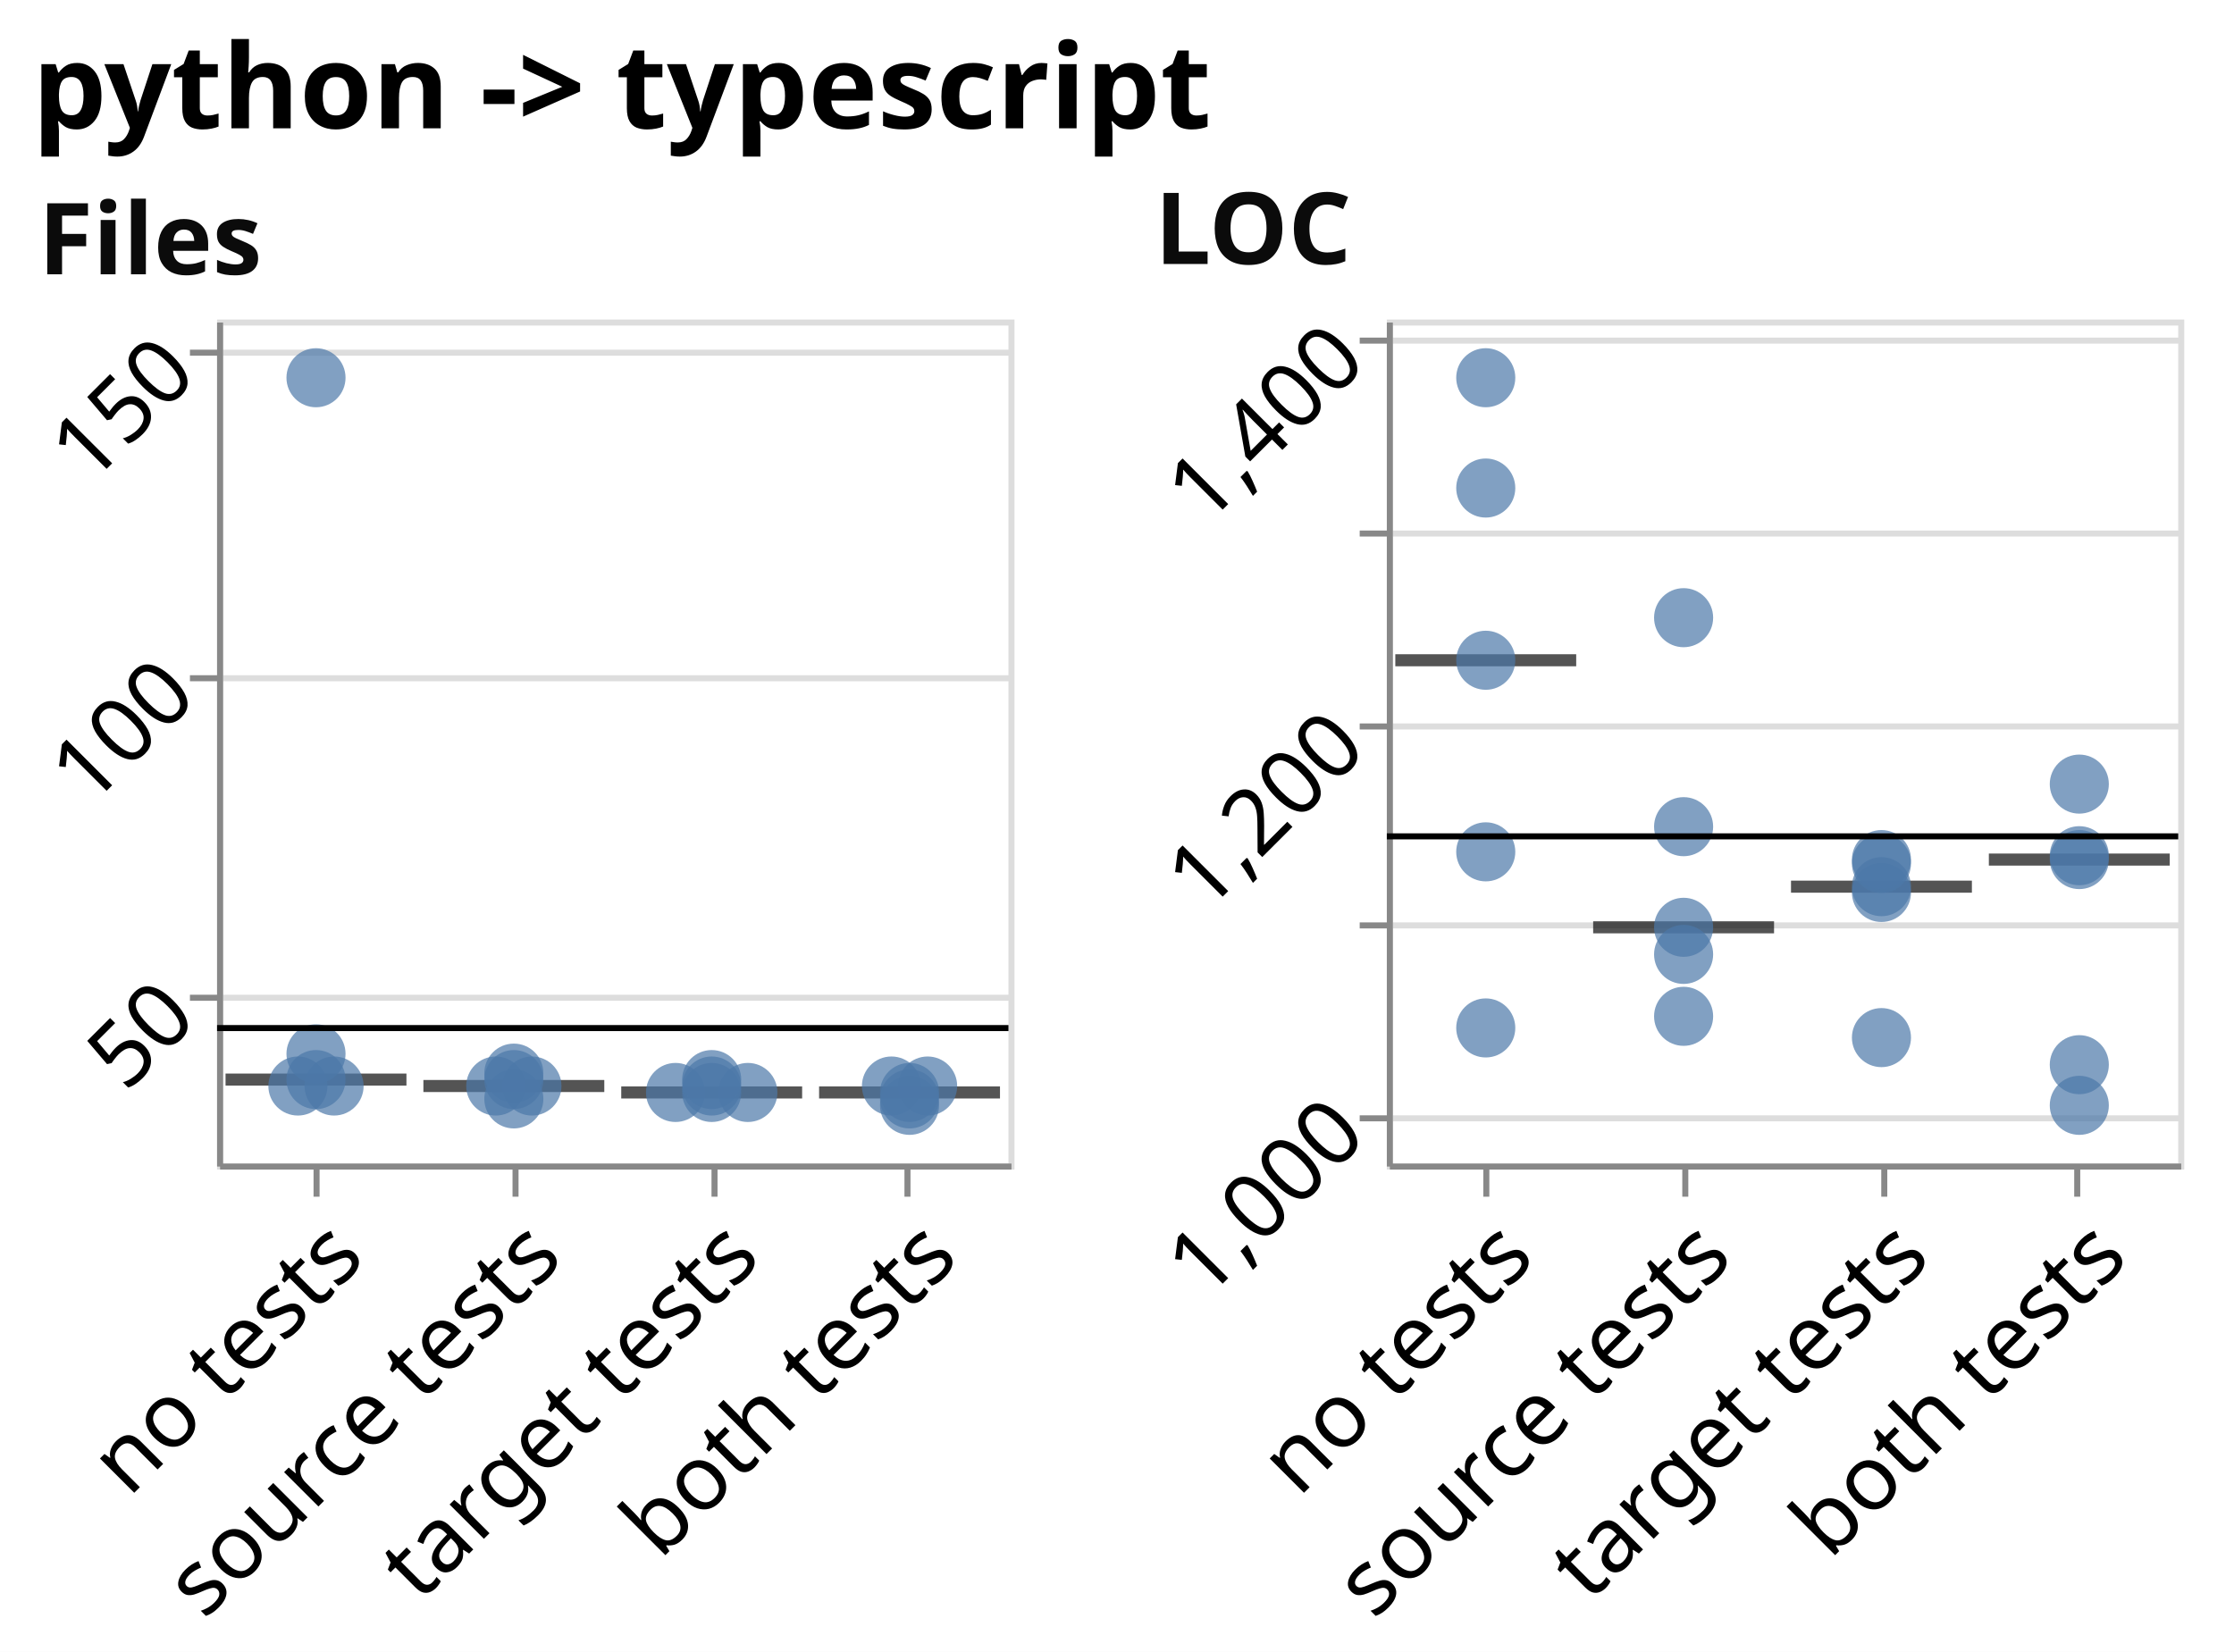
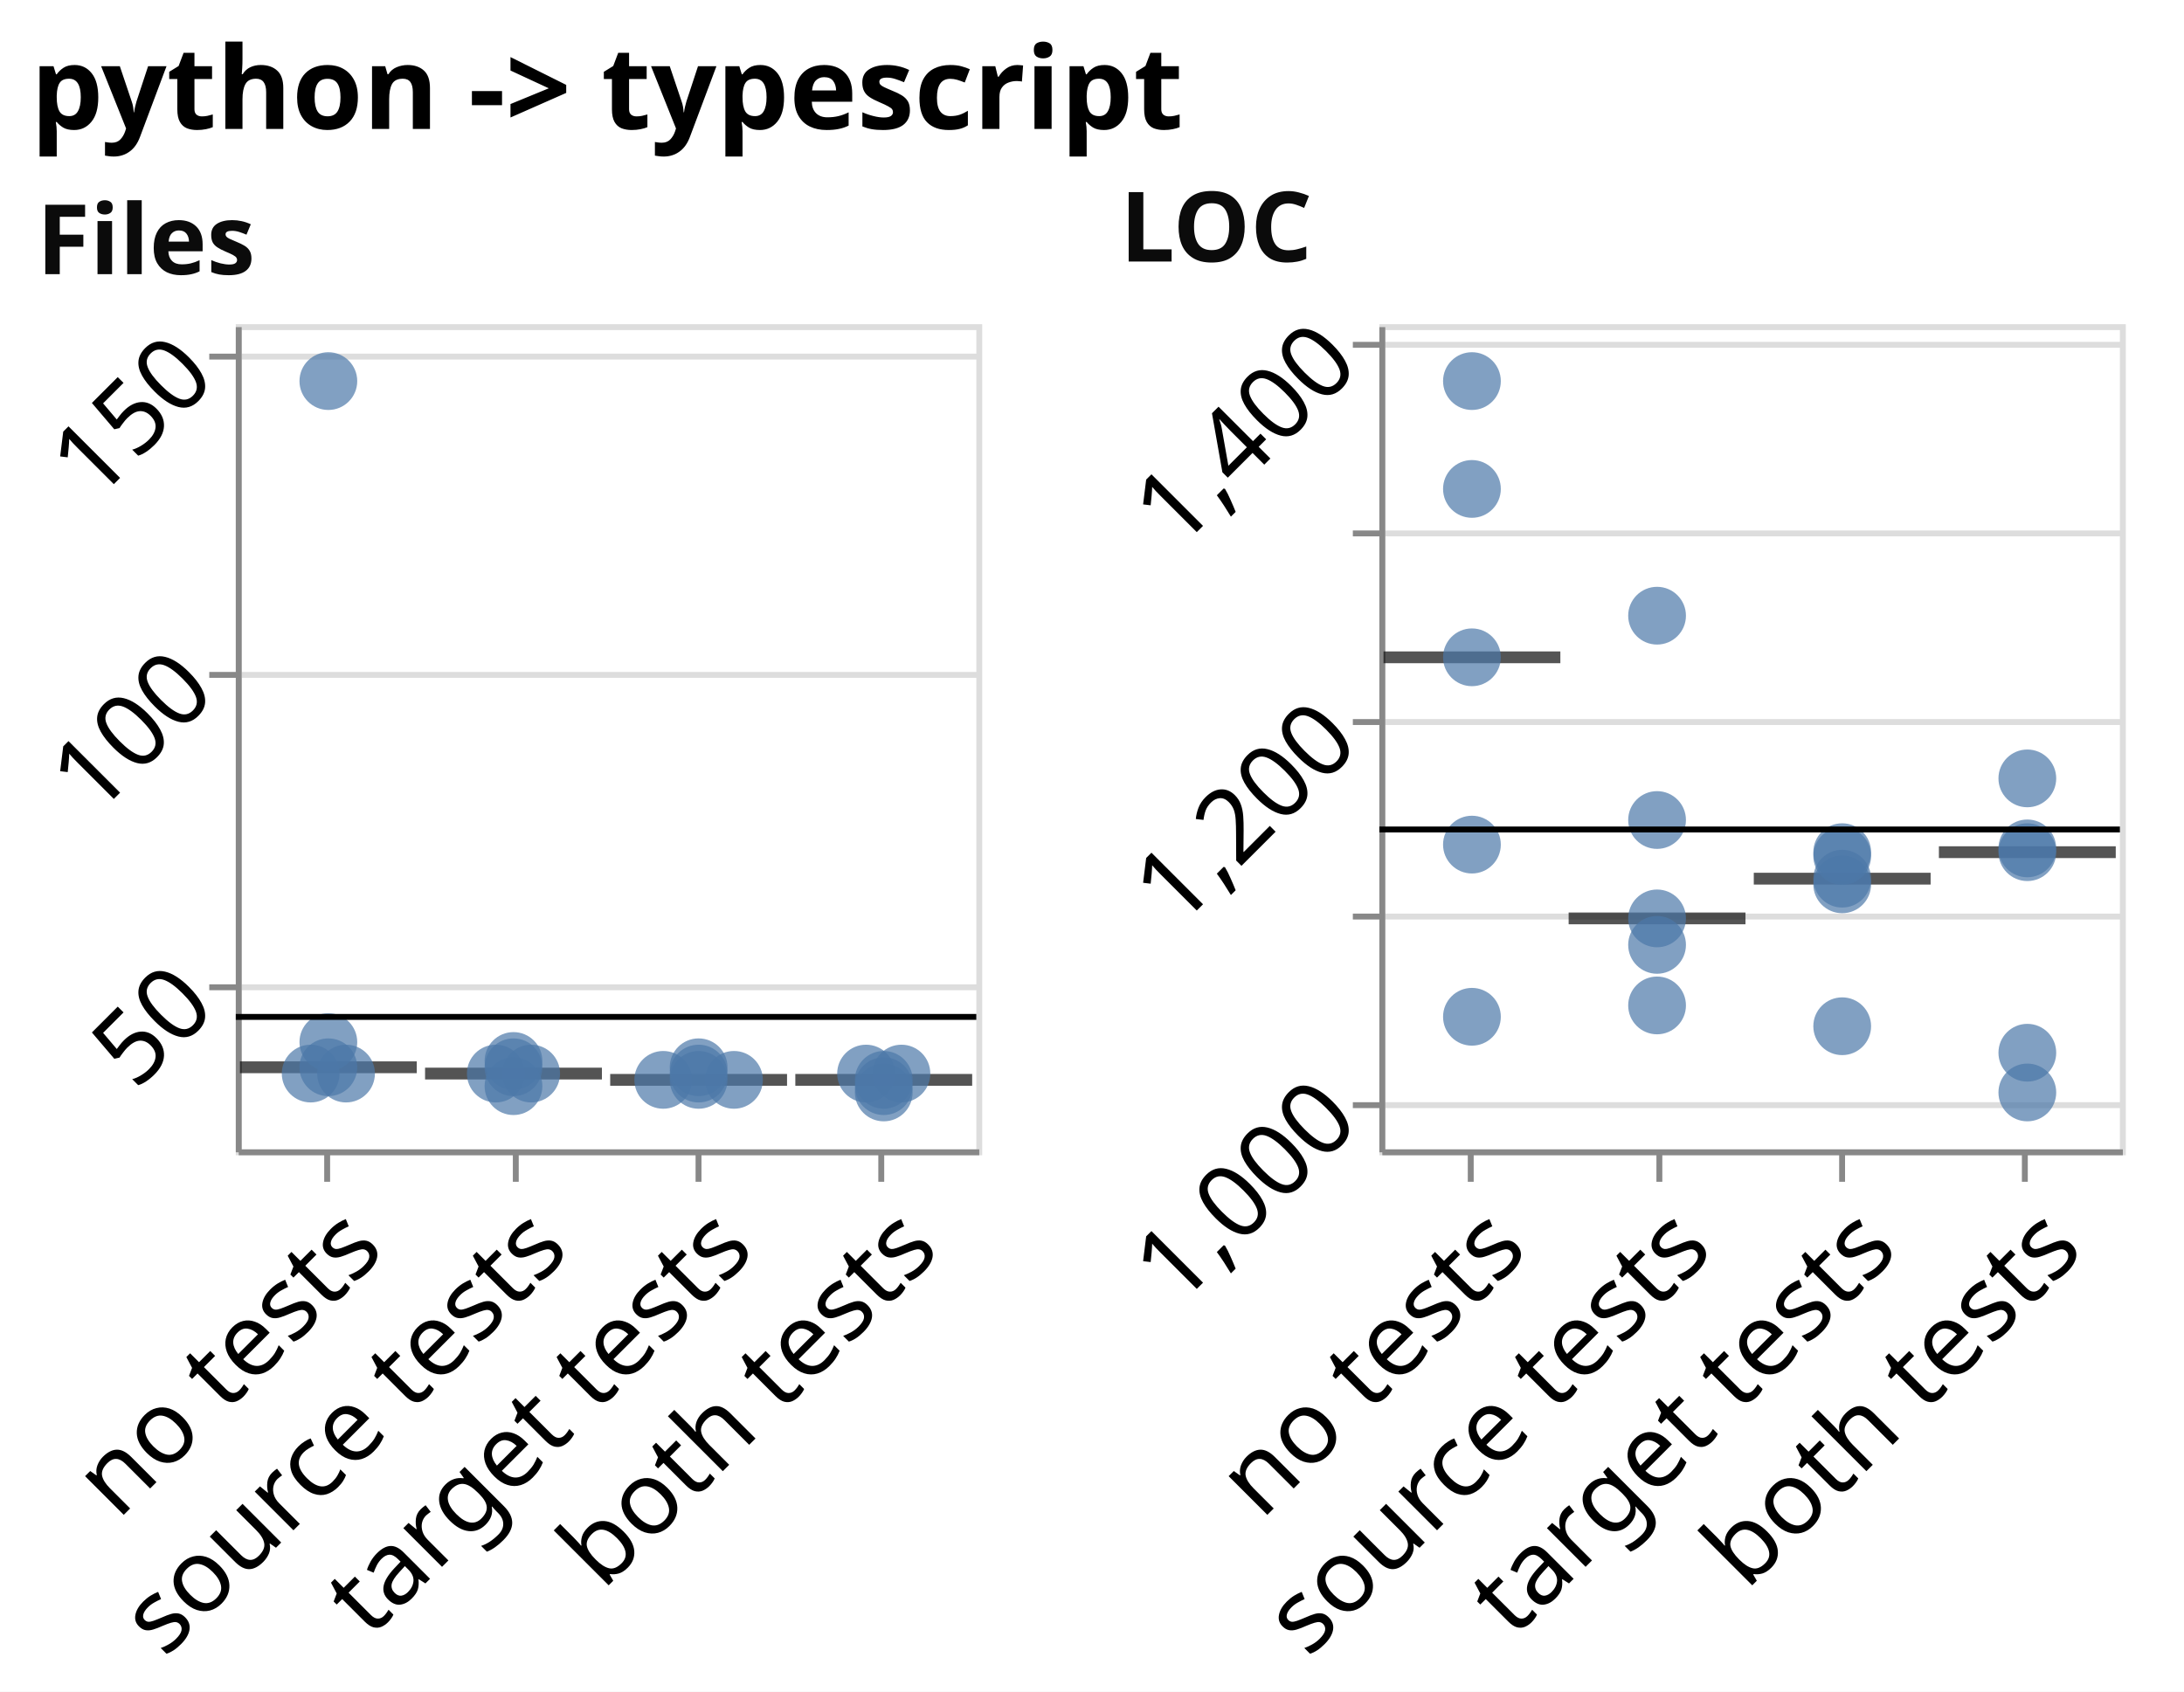
- <svg xmlns="http://www.w3.org/2000/svg" version="1.1" class="marks" width="370.5" height="274" viewBox="0 0 370.5 274">
-   <rect width="370.5" height="274" fill="white" />
-   <g fill="none" stroke-miterlimit="10" transform="translate(36,53)">
+ <svg xmlns="http://www.w3.org/2000/svg" version="1.1" class="marks" width="370.5" height="287" viewBox="0 0 370.5 287">
+   <rect width="370.5" height="287" fill="white" />
+   <g fill="none" stroke-miterlimit="10" transform="translate(40,55)">
    <g class="mark-group role-frame root" role="graphics-object" aria-roledescription="group mark container">
      <g transform="translate(0,0)">
        <path class="background" aria-hidden="true" d="M0,0h0v0h0Z" />
        <g>
          <g class="mark-group role-scope concat_0_group" role="graphics-object" aria-roledescription="group mark container">
            <g transform="translate(0,0)">
-               <path class="background" aria-hidden="true" d="M0.5,0.5h131.25v140h-131.25Z" stroke="#ddd" />
+               <path class="background" aria-hidden="true" d="M0.5,0.5h125.625v140h-125.625Z" stroke="#ddd" />
              <g>
                <g class="mark-group role-axis" aria-hidden="true">
                  <g transform="translate(0.5,0.5)">
                    <path class="background" aria-hidden="true" d="M0,0h0v0h0Z" pointer-events="none" />
                    <g>
                      <g class="mark-rule role-axis-grid" pointer-events="none">
-                         <line transform="translate(0,112)" x2="131.25" y2="0" stroke="#ddd" stroke-width="1" opacity="1" />
-                         <line transform="translate(0,59)" x2="131.25" y2="0" stroke="#ddd" stroke-width="1" opacity="1" />
-                         <line transform="translate(0,5)" x2="131.25" y2="0" stroke="#ddd" stroke-width="1" opacity="1" />
+                         <line transform="translate(0,112)" x2="125.625" y2="0" stroke="#ddd" stroke-width="1" opacity="1" />
+                         <line transform="translate(0,59)" x2="125.625" y2="0" stroke="#ddd" stroke-width="1" opacity="1" />
+                         <line transform="translate(0,5)" x2="125.625" y2="0" stroke="#ddd" stroke-width="1" opacity="1" />
                      </g>
                    </g>
                    <path class="foreground" aria-hidden="true" d="" pointer-events="none" display="none" />
                  </g>
                </g>
                <g class="mark-group role-axis" role="graphics-symbol" aria-roledescription="axis" aria-label="X-axis for a discrete scale with 4 values: no tests, source tests, target tests, both tests">
                  <g transform="translate(0.5,140.5)">
                    <path class="background" aria-hidden="true" d="M0,0h0v0h0Z" pointer-events="none" />
                    <g>
                      <g class="mark-rule role-axis-tick" pointer-events="none">
-                         <line transform="translate(16,0)" x2="0" y2="5" stroke="#888" stroke-width="1" opacity="1" />
-                         <line transform="translate(49,0)" x2="0" y2="5" stroke="#888" stroke-width="1" opacity="1" />
-                         <line transform="translate(82,0)" x2="0" y2="5" stroke="#888" stroke-width="1" opacity="1" />
-                         <line transform="translate(114,0)" x2="0" y2="5" stroke="#888" stroke-width="1" opacity="1" />
-                       </g>
-                       <g class="mark-text role-axis-label" pointer-events="none">
-                         <text text-anchor="end" transform="translate(15.90625,7) rotate(-45) translate(0,12)" font-family="sans-serif" font-size="15px" fill="#000" opacity="1">no tests</text>
-                         <text text-anchor="end" transform="translate(48.71875,7) rotate(-45) translate(0,12)" font-family="sans-serif" font-size="15px" fill="#000" opacity="1">source tests</text>
-                         <text text-anchor="end" transform="translate(81.53125,7) rotate(-45) translate(0,12)" font-family="sans-serif" font-size="15px" fill="#000" opacity="1">target tests</text>
-                         <text text-anchor="end" transform="translate(114.3438,7) rotate(-45) translate(0,12)" font-family="sans-serif" font-size="15px" fill="#000" opacity="1">both tests</text>
-                       </g>
-                       <g class="mark-rule role-axis-domain" pointer-events="none">
-                         <line transform="translate(0,0)" x2="131.25" y2="0" stroke="#888" stroke-width="1" opacity="1" />
+                         <line transform="translate(15,0)" x2="0" y2="5" stroke="#888" stroke-width="1" opacity="1" />
+                         <line transform="translate(47,0)" x2="0" y2="5" stroke="#888" stroke-width="1" opacity="1" />
+                         <line transform="translate(78,0)" x2="0" y2="5" stroke="#888" stroke-width="1" opacity="1" />
+                         <line transform="translate(109,0)" x2="0" y2="5" stroke="#888" stroke-width="1" opacity="1" />
+                       </g>
+                       <g class="mark-text role-axis-label" pointer-events="none">
+                         <text text-anchor="end" transform="translate(15.20312,7) rotate(-45) translate(0,14)" font-family="sans-serif" font-size="17.32px" fill="#000" opacity="1">no tests</text>
+                         <text text-anchor="end" transform="translate(46.60938,7) rotate(-45) translate(0,14)" font-family="sans-serif" font-size="17.32px" fill="#000" opacity="1">source tests</text>
+                         <text text-anchor="end" transform="translate(78.01562,7) rotate(-45) translate(0,14)" font-family="sans-serif" font-size="17.32px" fill="#000" opacity="1">target tests</text>
+                         <text text-anchor="end" transform="translate(109.4219,7) rotate(-45) translate(0,14)" font-family="sans-serif" font-size="17.32px" fill="#000" opacity="1">both tests</text>
+                       </g>
+                       <g class="mark-rule role-axis-domain" pointer-events="none">
+                         <line transform="translate(0,0)" x2="125.625" y2="0" stroke="#888" stroke-width="1" opacity="1" />
                      </g>
                    </g>
                    <path class="foreground" aria-hidden="true" d="" pointer-events="none" display="none" />
                  </g>
                </g>
                <g class="mark-group role-axis" role="graphics-symbol" aria-roledescription="axis" aria-label="Y-axis for a linear scale with values from 24 to 155">
                  <g transform="translate(0.5,0.5)">
                    <path class="background" aria-hidden="true" d="M0,0h0v0h0Z" pointer-events="none" />
                    <g>
                      <g class="mark-rule role-axis-tick" pointer-events="none">
                        <line transform="translate(0,112)" x2="-5" y2="0" stroke="#888" stroke-width="1" opacity="1" />
                        <line transform="translate(0,59)" x2="-5" y2="0" stroke="#888" stroke-width="1" opacity="1" />
                        <line transform="translate(0,5)" x2="-5" y2="0" stroke="#888" stroke-width="1" opacity="1" />
                      </g>
                      <g class="mark-text role-axis-label" pointer-events="none">
-                         <text text-anchor="end" transform="translate(-7,112.188) rotate(-45) translate(0,5)" font-family="sans-serif" font-size="15px" fill="#000" opacity="1">50</text>
-                         <text text-anchor="end" transform="translate(-7,58.78547) rotate(-45) translate(0,5)" font-family="sans-serif" font-size="15px" fill="#000" opacity="1">100</text>
-                         <text text-anchor="end" transform="translate(-7,5.382972) rotate(-45) translate(0,5)" font-family="sans-serif" font-size="15px" fill="#000" opacity="1">150</text>
+                         <text text-anchor="end" transform="translate(-7,112.188) rotate(-45) translate(0,5)" font-family="sans-serif" font-size="17.32px" fill="#000" opacity="1">50</text>
+                         <text text-anchor="end" transform="translate(-7,58.78547) rotate(-45) translate(0,5)" font-family="sans-serif" font-size="17.32px" fill="#000" opacity="1">100</text>
+                         <text text-anchor="end" transform="translate(-7,5.382972) rotate(-45) translate(0,5)" font-family="sans-serif" font-size="17.32px" fill="#000" opacity="1">150</text>
                      </g>
                      <g class="mark-rule role-axis-domain" pointer-events="none">
                        <line transform="translate(0,140)" x2="0" y2="-140" stroke="#888" stroke-width="1" opacity="1" />
                      </g>
                    </g>
                    <path class="foreground" aria-hidden="true" d="" pointer-events="none" display="none" />
                  </g>
                </g>
                <g class="mark-rect role-mark concat_0_layer_0_marks" role="graphics-object" aria-roledescription="rect mark container">
-                   <path aria-label="condition: no tests; Median of value: 37" role="graphics-symbol" aria-roledescription="tick" d="M1.406,125.073h30v2h-30Z" fill="#0b0b0b" opacity="0.7" />
-                   <path aria-label="condition: source tests; Median of value: 36" role="graphics-symbol" aria-roledescription="tick" d="M34.219,126.141h30v2h-30Z" fill="#0b0b0b" opacity="0.7" />
-                   <path aria-label="condition: target tests; Median of value: 35" role="graphics-symbol" aria-roledescription="tick" d="M67.031,127.209h30v2h-30Z" fill="#0b0b0b" opacity="0.7" />
-                   <path aria-label="condition: both tests; Median of value: 35" role="graphics-symbol" aria-roledescription="tick" d="M99.844,127.209h30v2h-30Z" fill="#0b0b0b" opacity="0.7" />
+                   <path aria-label="condition: no tests; Median of value: 37" role="graphics-symbol" aria-roledescription="tick" d="M0.703,125.073h30v2h-30Z" fill="#0b0b0b" opacity="0.7" />
+                   <path aria-label="condition: source tests; Median of value: 36" role="graphics-symbol" aria-roledescription="tick" d="M32.109,126.141h30v2h-30Z" fill="#0b0b0b" opacity="0.7" />
+                   <path aria-label="condition: target tests; Median of value: 35" role="graphics-symbol" aria-roledescription="tick" d="M63.516,127.209h30v2h-30Z" fill="#0b0b0b" opacity="0.7" />
+                   <path aria-label="condition: both tests; Median of value: 35" role="graphics-symbol" aria-roledescription="tick" d="M94.922,127.209h30v2h-30Z" fill="#0b0b0b" opacity="0.7" />
                </g>
                <g class="mark-symbol role-mark concat_0_layer_1_marks" role="graphics-object" aria-roledescription="symbol mark container">
-                   <path aria-label="condition: no tests; value: 36; nudge: −0.5" role="graphics-symbol" aria-roledescription="point" transform="translate(13.40625,127.1407)" d="M4.899,0A4.899,4.899,0,1,1,-4.899,0A4.899,4.899,0,1,1,4.899,0" fill="#4c78a8" stroke-width="2" opacity="0.7" />
-                   <path aria-label="condition: no tests; value: 36; nudge: 0.5" role="graphics-symbol" aria-roledescription="point" transform="translate(19.40625,127.1407)" d="M4.899,0A4.899,4.899,0,1,1,-4.899,0A4.899,4.899,0,1,1,4.899,0" fill="#4c78a8" stroke-width="2" opacity="0.7" />
-                   <path aria-label="condition: no tests; value: 146; nudge: 0" role="graphics-symbol" aria-roledescription="point" transform="translate(16.40625,9.655172)" d="M4.899,0A4.899,4.899,0,1,1,-4.899,0A4.899,4.899,0,1,1,4.899,0" fill="#4c78a8" stroke-width="2" opacity="0.7" />
-                   <path aria-label="condition: no tests; value: 41; nudge: 0" role="graphics-symbol" aria-roledescription="point" transform="translate(16.40625,121.8004)" d="M4.899,0A4.899,4.899,0,1,1,-4.899,0A4.899,4.899,0,1,1,4.899,0" fill="#4c78a8" stroke-width="2" opacity="0.7" />
-                   <path aria-label="condition: no tests; value: 37; nudge: 0" role="graphics-symbol" aria-roledescription="point" transform="translate(16.40625,126.0726)" d="M4.899,0A4.899,4.899,0,1,1,-4.899,0A4.899,4.899,0,1,1,4.899,0" fill="#4c78a8" stroke-width="2" opacity="0.7" />
-                   <path aria-label="condition: source tests; value: 36; nudge: −0.5" role="graphics-symbol" aria-roledescription="point" transform="translate(46.21875,127.1407)" d="M4.899,0A4.899,4.899,0,1,1,-4.899,0A4.899,4.899,0,1,1,4.899,0" fill="#4c78a8" stroke-width="2" opacity="0.7" />
-                   <path aria-label="condition: source tests; value: 36; nudge: 0.5" role="graphics-symbol" aria-roledescription="point" transform="translate(52.21875,127.1407)" d="M4.899,0A4.899,4.899,0,1,1,-4.899,0A4.899,4.899,0,1,1,4.899,0" fill="#4c78a8" stroke-width="2" opacity="0.7" />
-                   <path aria-label="condition: source tests; value: 38; nudge: 0" role="graphics-symbol" aria-roledescription="point" transform="translate(49.21875,125.0046)" d="M4.899,0A4.899,4.899,0,1,1,-4.899,0A4.899,4.899,0,1,1,4.899,0" fill="#4c78a8" stroke-width="2" opacity="0.7" />
-                   <path aria-label="condition: source tests; value: 34; nudge: 0" role="graphics-symbol" aria-roledescription="point" transform="translate(49.21875,129.2768)" d="M4.899,0A4.899,4.899,0,1,1,-4.899,0A4.899,4.899,0,1,1,4.899,0" fill="#4c78a8" stroke-width="2" opacity="0.7" />
-                   <path aria-label="condition: source tests; value: 37; nudge: 0" role="graphics-symbol" aria-roledescription="point" transform="translate(49.21875,126.0726)" d="M4.899,0A4.899,4.899,0,1,1,-4.899,0A4.899,4.899,0,1,1,4.899,0" fill="#4c78a8" stroke-width="2" opacity="0.7" />
-                   <path aria-label="condition: target tests; value: 35; nudge: −1" role="graphics-symbol" aria-roledescription="point" transform="translate(76.03125,128.2087)" d="M4.899,0A4.899,4.899,0,1,1,-4.899,0A4.899,4.899,0,1,1,4.899,0" fill="#4c78a8" stroke-width="2" opacity="0.7" />
-                   <path aria-label="condition: target tests; value: 35; nudge: 0" role="graphics-symbol" aria-roledescription="point" transform="translate(82.03125,128.2087)" d="M4.899,0A4.899,4.899,0,1,1,-4.899,0A4.899,4.899,0,1,1,4.899,0" fill="#4c78a8" stroke-width="2" opacity="0.7" />
-                   <path aria-label="condition: target tests; value: 35; nudge: 1" role="graphics-symbol" aria-roledescription="point" transform="translate(88.03125,128.2087)" d="M4.899,0A4.899,4.899,0,1,1,-4.899,0A4.899,4.899,0,1,1,4.899,0" fill="#4c78a8" stroke-width="2" opacity="0.7" />
-                   <path aria-label="condition: target tests; value: 36; nudge: 0" role="graphics-symbol" aria-roledescription="point" transform="translate(82.03125,127.1407)" d="M4.899,0A4.899,4.899,0,1,1,-4.899,0A4.899,4.899,0,1,1,4.899,0" fill="#4c78a8" stroke-width="2" opacity="0.7" />
-                   <path aria-label="condition: target tests; value: 37; nudge: 0" role="graphics-symbol" aria-roledescription="point" transform="translate(82.03125,126.0726)" d="M4.899,0A4.899,4.899,0,1,1,-4.899,0A4.899,4.899,0,1,1,4.899,0" fill="#4c78a8" stroke-width="2" opacity="0.7" />
-                   <path aria-label="condition: both tests; value: 33; nudge: 0" role="graphics-symbol" aria-roledescription="point" transform="translate(114.8438,130.3448)" d="M4.899,0A4.899,4.899,0,1,1,-4.899,0A4.899,4.899,0,1,1,4.899,0" fill="#4c78a8" stroke-width="2" opacity="0.7" />
-                   <path aria-label="condition: both tests; value: 36; nudge: −0.5" role="graphics-symbol" aria-roledescription="point" transform="translate(111.8438,127.1407)" d="M4.899,0A4.899,4.899,0,1,1,-4.899,0A4.899,4.899,0,1,1,4.899,0" fill="#4c78a8" stroke-width="2" opacity="0.7" />
-                   <path aria-label="condition: both tests; value: 36; nudge: 0.5" role="graphics-symbol" aria-roledescription="point" transform="translate(117.8438,127.1407)" d="M4.899,0A4.899,4.899,0,1,1,-4.899,0A4.899,4.899,0,1,1,4.899,0" fill="#4c78a8" stroke-width="2" opacity="0.7" />
-                   <path aria-label="condition: both tests; value: 34; nudge: 0" role="graphics-symbol" aria-roledescription="point" transform="translate(114.8438,129.2768)" d="M4.899,0A4.899,4.899,0,1,1,-4.899,0A4.899,4.899,0,1,1,4.899,0" fill="#4c78a8" stroke-width="2" opacity="0.7" />
-                   <path aria-label="condition: both tests; value: 35; nudge: 0" role="graphics-symbol" aria-roledescription="point" transform="translate(114.8438,128.2087)" d="M4.899,0A4.899,4.899,0,1,1,-4.899,0A4.899,4.899,0,1,1,4.899,0" fill="#4c78a8" stroke-width="2" opacity="0.7" />
+                   <path aria-label="condition: no tests; value: 36; nudge: −0.5" role="graphics-symbol" aria-roledescription="point" transform="translate(12.70312,127.1407)" d="M4.899,0A4.899,4.899,0,1,1,-4.899,0A4.899,4.899,0,1,1,4.899,0" fill="#4c78a8" stroke-width="2" opacity="0.7" />
+                   <path aria-label="condition: no tests; value: 36; nudge: 0.5" role="graphics-symbol" aria-roledescription="point" transform="translate(18.70312,127.1407)" d="M4.899,0A4.899,4.899,0,1,1,-4.899,0A4.899,4.899,0,1,1,4.899,0" fill="#4c78a8" stroke-width="2" opacity="0.7" />
+                   <path aria-label="condition: no tests; value: 146; nudge: 0" role="graphics-symbol" aria-roledescription="point" transform="translate(15.70312,9.655172)" d="M4.899,0A4.899,4.899,0,1,1,-4.899,0A4.899,4.899,0,1,1,4.899,0" fill="#4c78a8" stroke-width="2" opacity="0.7" />
+                   <path aria-label="condition: no tests; value: 41; nudge: 0" role="graphics-symbol" aria-roledescription="point" transform="translate(15.70312,121.8004)" d="M4.899,0A4.899,4.899,0,1,1,-4.899,0A4.899,4.899,0,1,1,4.899,0" fill="#4c78a8" stroke-width="2" opacity="0.7" />
+                   <path aria-label="condition: no tests; value: 37; nudge: 0" role="graphics-symbol" aria-roledescription="point" transform="translate(15.70312,126.0726)" d="M4.899,0A4.899,4.899,0,1,1,-4.899,0A4.899,4.899,0,1,1,4.899,0" fill="#4c78a8" stroke-width="2" opacity="0.7" />
+                   <path aria-label="condition: source tests; value: 36; nudge: −0.5" role="graphics-symbol" aria-roledescription="point" transform="translate(44.10938,127.1407)" d="M4.899,0A4.899,4.899,0,1,1,-4.899,0A4.899,4.899,0,1,1,4.899,0" fill="#4c78a8" stroke-width="2" opacity="0.7" />
+                   <path aria-label="condition: source tests; value: 36; nudge: 0.5" role="graphics-symbol" aria-roledescription="point" transform="translate(50.10938,127.1407)" d="M4.899,0A4.899,4.899,0,1,1,-4.899,0A4.899,4.899,0,1,1,4.899,0" fill="#4c78a8" stroke-width="2" opacity="0.7" />
+                   <path aria-label="condition: source tests; value: 38; nudge: 0" role="graphics-symbol" aria-roledescription="point" transform="translate(47.10938,125.0046)" d="M4.899,0A4.899,4.899,0,1,1,-4.899,0A4.899,4.899,0,1,1,4.899,0" fill="#4c78a8" stroke-width="2" opacity="0.7" />
+                   <path aria-label="condition: source tests; value: 34; nudge: 0" role="graphics-symbol" aria-roledescription="point" transform="translate(47.10938,129.2768)" d="M4.899,0A4.899,4.899,0,1,1,-4.899,0A4.899,4.899,0,1,1,4.899,0" fill="#4c78a8" stroke-width="2" opacity="0.7" />
+                   <path aria-label="condition: source tests; value: 37; nudge: 0" role="graphics-symbol" aria-roledescription="point" transform="translate(47.10938,126.0726)" d="M4.899,0A4.899,4.899,0,1,1,-4.899,0A4.899,4.899,0,1,1,4.899,0" fill="#4c78a8" stroke-width="2" opacity="0.7" />
+                   <path aria-label="condition: target tests; value: 35; nudge: −1" role="graphics-symbol" aria-roledescription="point" transform="translate(72.51562,128.2087)" d="M4.899,0A4.899,4.899,0,1,1,-4.899,0A4.899,4.899,0,1,1,4.899,0" fill="#4c78a8" stroke-width="2" opacity="0.7" />
+                   <path aria-label="condition: target tests; value: 35; nudge: 0" role="graphics-symbol" aria-roledescription="point" transform="translate(78.51562,128.2087)" d="M4.899,0A4.899,4.899,0,1,1,-4.899,0A4.899,4.899,0,1,1,4.899,0" fill="#4c78a8" stroke-width="2" opacity="0.7" />
+                   <path aria-label="condition: target tests; value: 35; nudge: 1" role="graphics-symbol" aria-roledescription="point" transform="translate(84.51562,128.2087)" d="M4.899,0A4.899,4.899,0,1,1,-4.899,0A4.899,4.899,0,1,1,4.899,0" fill="#4c78a8" stroke-width="2" opacity="0.7" />
+                   <path aria-label="condition: target tests; value: 36; nudge: 0" role="graphics-symbol" aria-roledescription="point" transform="translate(78.51562,127.1407)" d="M4.899,0A4.899,4.899,0,1,1,-4.899,0A4.899,4.899,0,1,1,4.899,0" fill="#4c78a8" stroke-width="2" opacity="0.7" />
+                   <path aria-label="condition: target tests; value: 37; nudge: 0" role="graphics-symbol" aria-roledescription="point" transform="translate(78.51562,126.0726)" d="M4.899,0A4.899,4.899,0,1,1,-4.899,0A4.899,4.899,0,1,1,4.899,0" fill="#4c78a8" stroke-width="2" opacity="0.7" />
+                   <path aria-label="condition: both tests; value: 33; nudge: 0" role="graphics-symbol" aria-roledescription="point" transform="translate(109.9219,130.3448)" d="M4.899,0A4.899,4.899,0,1,1,-4.899,0A4.899,4.899,0,1,1,4.899,0" fill="#4c78a8" stroke-width="2" opacity="0.7" />
+                   <path aria-label="condition: both tests; value: 36; nudge: −0.5" role="graphics-symbol" aria-roledescription="point" transform="translate(106.9219,127.1407)" d="M4.899,0A4.899,4.899,0,1,1,-4.899,0A4.899,4.899,0,1,1,4.899,0" fill="#4c78a8" stroke-width="2" opacity="0.7" />
+                   <path aria-label="condition: both tests; value: 36; nudge: 0.5" role="graphics-symbol" aria-roledescription="point" transform="translate(112.9219,127.1407)" d="M4.899,0A4.899,4.899,0,1,1,-4.899,0A4.899,4.899,0,1,1,4.899,0" fill="#4c78a8" stroke-width="2" opacity="0.7" />
+                   <path aria-label="condition: both tests; value: 34; nudge: 0" role="graphics-symbol" aria-roledescription="point" transform="translate(109.9219,129.2768)" d="M4.899,0A4.899,4.899,0,1,1,-4.899,0A4.899,4.899,0,1,1,4.899,0" fill="#4c78a8" stroke-width="2" opacity="0.7" />
+                   <path aria-label="condition: both tests; value: 35; nudge: 0" role="graphics-symbol" aria-roledescription="point" transform="translate(109.9219,128.2087)" d="M4.899,0A4.899,4.899,0,1,1,-4.899,0A4.899,4.899,0,1,1,4.899,0" fill="#4c78a8" stroke-width="2" opacity="0.7" />
                </g>
                <g class="mark-rule role-mark concat_0_layer_2_marks" role="graphics-object" aria-roledescription="rule mark container">
-                   <line aria-label="Median of reference: 45" role="graphics-symbol" aria-roledescription="rule mark" transform="translate(131.25,117.5282)" x2="-131.25" y2="0" stroke="black" />
+                   <line aria-label="Median of reference: 45" role="graphics-symbol" aria-roledescription="rule mark" transform="translate(125.625,117.5282)" x2="-125.625" y2="0" stroke="black" />
                </g>
                <g class="mark-group role-title">
-                   <g transform="translate(-29.64641,-20.5)">
+                   <g transform="translate(-33.7977,-21.48099)">
                    <path class="background" aria-hidden="true" d="M0,0h0v0h0Z" pointer-events="none" />
                    <g>
                      <g class="mark-text role-title-text" role="graphics-symbol" aria-roledescription="title" aria-label="Title text 'Files'" pointer-events="none">
                        <text text-anchor="start" transform="translate(0,13)" font-family="sans-serif" font-size="16.5px" font-weight="bold" fill="#0b0b0b" opacity="1">Files</text>
                      </g>
                    </g>
                    <path class="foreground" aria-hidden="true" d="" pointer-events="none" display="none" />
                  </g>
                </g>
              </g>
              <path class="foreground" aria-hidden="true" d="" display="none" />
            </g>
          </g>
          <g class="mark-group role-scope concat_1_group" role="graphics-object" aria-roledescription="group mark container">
            <g transform="translate(194,0)">
-               <path class="background" aria-hidden="true" d="M0.5,0.5h131.25v140h-131.25Z" stroke="#ddd" />
+               <path class="background" aria-hidden="true" d="M0.5,0.5h125.625v140h-125.625Z" stroke="#ddd" />
              <g>
                <g class="mark-group role-axis" aria-hidden="true">
                  <g transform="translate(0.5,0.5)">
                    <path class="background" aria-hidden="true" d="M0,0h0v0h0Z" pointer-events="none" />
                    <g>
                      <g class="mark-rule role-axis-grid" pointer-events="none">
-                         <line transform="translate(0,132)" x2="131.25" y2="0" stroke="#ddd" stroke-width="1" opacity="1" />
-                         <line transform="translate(0,100)" x2="131.25" y2="0" stroke="#ddd" stroke-width="1" opacity="1" />
-                         <line transform="translate(0,67)" x2="131.25" y2="0" stroke="#ddd" stroke-width="1" opacity="1" />
-                         <line transform="translate(0,35)" x2="131.25" y2="0" stroke="#ddd" stroke-width="1" opacity="1" />
-                         <line transform="translate(0,3)" x2="131.25" y2="0" stroke="#ddd" stroke-width="1" opacity="1" />
+                         <line transform="translate(0,132)" x2="125.625" y2="0" stroke="#ddd" stroke-width="1" opacity="1" />
+                         <line transform="translate(0,100)" x2="125.625" y2="0" stroke="#ddd" stroke-width="1" opacity="1" />
+                         <line transform="translate(0,67)" x2="125.625" y2="0" stroke="#ddd" stroke-width="1" opacity="1" />
+                         <line transform="translate(0,35)" x2="125.625" y2="0" stroke="#ddd" stroke-width="1" opacity="1" />
+                         <line transform="translate(0,3)" x2="125.625" y2="0" stroke="#ddd" stroke-width="1" opacity="1" />
                      </g>
                    </g>
                    <path class="foreground" aria-hidden="true" d="" pointer-events="none" display="none" />
                  </g>
                </g>
                <g class="mark-group role-axis" role="graphics-symbol" aria-roledescription="axis" aria-label="X-axis for a discrete scale with 4 values: no tests, source tests, target tests, both tests">
                  <g transform="translate(0.5,140.5)">
                    <path class="background" aria-hidden="true" d="M0,0h0v0h0Z" pointer-events="none" />
                    <g>
                      <g class="mark-rule role-axis-tick" pointer-events="none">
-                         <line transform="translate(16,0)" x2="0" y2="5" stroke="#888" stroke-width="1" opacity="1" />
-                         <line transform="translate(49,0)" x2="0" y2="5" stroke="#888" stroke-width="1" opacity="1" />
-                         <line transform="translate(82,0)" x2="0" y2="5" stroke="#888" stroke-width="1" opacity="1" />
-                         <line transform="translate(114,0)" x2="0" y2="5" stroke="#888" stroke-width="1" opacity="1" />
-                       </g>
-                       <g class="mark-text role-axis-label" pointer-events="none">
-                         <text text-anchor="end" transform="translate(15.90625,7) rotate(-45) translate(0,12)" font-family="sans-serif" font-size="15px" fill="#000" opacity="1">no tests</text>
-                         <text text-anchor="end" transform="translate(48.71875,7) rotate(-45) translate(0,12)" font-family="sans-serif" font-size="15px" fill="#000" opacity="1">source tests</text>
-                         <text text-anchor="end" transform="translate(81.53125,7) rotate(-45) translate(0,12)" font-family="sans-serif" font-size="15px" fill="#000" opacity="1">target tests</text>
-                         <text text-anchor="end" transform="translate(114.3438,7) rotate(-45) translate(0,12)" font-family="sans-serif" font-size="15px" fill="#000" opacity="1">both tests</text>
-                       </g>
-                       <g class="mark-rule role-axis-domain" pointer-events="none">
-                         <line transform="translate(0,0)" x2="131.25" y2="0" stroke="#888" stroke-width="1" opacity="1" />
+                         <line transform="translate(15,0)" x2="0" y2="5" stroke="#888" stroke-width="1" opacity="1" />
+                         <line transform="translate(47,0)" x2="0" y2="5" stroke="#888" stroke-width="1" opacity="1" />
+                         <line transform="translate(78,0)" x2="0" y2="5" stroke="#888" stroke-width="1" opacity="1" />
+                         <line transform="translate(109,0)" x2="0" y2="5" stroke="#888" stroke-width="1" opacity="1" />
+                       </g>
+                       <g class="mark-text role-axis-label" pointer-events="none">
+                         <text text-anchor="end" transform="translate(15.20312,7) rotate(-45) translate(0,14)" font-family="sans-serif" font-size="17.32px" fill="#000" opacity="1">no tests</text>
+                         <text text-anchor="end" transform="translate(46.60938,7) rotate(-45) translate(0,14)" font-family="sans-serif" font-size="17.32px" fill="#000" opacity="1">source tests</text>
+                         <text text-anchor="end" transform="translate(78.01562,7) rotate(-45) translate(0,14)" font-family="sans-serif" font-size="17.32px" fill="#000" opacity="1">target tests</text>
+                         <text text-anchor="end" transform="translate(109.4219,7) rotate(-45) translate(0,14)" font-family="sans-serif" font-size="17.32px" fill="#000" opacity="1">both tests</text>
+                       </g>
+                       <g class="mark-rule role-axis-domain" pointer-events="none">
+                         <line transform="translate(0,0)" x2="125.625" y2="0" stroke="#888" stroke-width="1" opacity="1" />
                      </g>
                    </g>
                    <path class="foreground" aria-hidden="true" d="" pointer-events="none" display="none" />
                  </g>
                </g>
                <g class="mark-group role-axis" role="graphics-symbol" aria-roledescription="axis" aria-label="Y-axis for a linear scale with values from 974 to 1,410">
                  <g transform="translate(0.5,0.5)">
                    <path class="background" aria-hidden="true" d="M0,0h0v0h0Z" pointer-events="none" />
                    <g>
                      <g class="mark-rule role-axis-tick" pointer-events="none">
                        <line transform="translate(0,132)" x2="-5" y2="0" stroke="#888" stroke-width="1" opacity="1" />
                        <line transform="translate(0,100)" x2="-5" y2="0" stroke="#888" stroke-width="1" opacity="1" />
                        <line transform="translate(0,67)" x2="-5" y2="0" stroke="#888" stroke-width="1" opacity="1" />
                        <line transform="translate(0,35)" x2="-5" y2="0" stroke="#888" stroke-width="1" opacity="1" />
                        <line transform="translate(0,3)" x2="-5" y2="0" stroke="#888" stroke-width="1" opacity="1" />
                      </g>
                      <g class="mark-text role-axis-label" pointer-events="none">
-                         <text text-anchor="end" transform="translate(-7,131.6288) rotate(-45) translate(0,5)" font-family="sans-serif" font-size="15px" fill="#000" opacity="1">1,000</text>
-                         <text text-anchor="end" transform="translate(-7,99.53045) rotate(-45) translate(0,5)" font-family="sans-serif" font-size="15px" fill="#000" opacity="0">1,100</text>
-                         <text text-anchor="end" transform="translate(-7,67.43213) rotate(-45) translate(0,5)" font-family="sans-serif" font-size="15px" fill="#000" opacity="1">1,200</text>
-                         <text text-anchor="end" transform="translate(-7,35.33382) rotate(-45) translate(0,5)" font-family="sans-serif" font-size="15px" fill="#000" opacity="0">1,300</text>
-                         <text text-anchor="end" transform="translate(-7,3.23551) rotate(-45) translate(0,5)" font-family="sans-serif" font-size="15px" fill="#000" opacity="1">1,400</text>
+                         <text text-anchor="end" transform="translate(-7,131.6288) rotate(-45) translate(0,5)" font-family="sans-serif" font-size="17.32px" fill="#000" opacity="1">1,000</text>
+                         <text text-anchor="end" transform="translate(-7,99.53045) rotate(-45) translate(0,5)" font-family="sans-serif" font-size="17.32px" fill="#000" opacity="0">1,100</text>
+                         <text text-anchor="end" transform="translate(-7,67.43213) rotate(-45) translate(0,5)" font-family="sans-serif" font-size="17.32px" fill="#000" opacity="1">1,200</text>
+                         <text text-anchor="end" transform="translate(-7,35.33382) rotate(-45) translate(0,5)" font-family="sans-serif" font-size="17.32px" fill="#000" opacity="0">1,300</text>
+                         <text text-anchor="end" transform="translate(-7,3.23551) rotate(-45) translate(0,5)" font-family="sans-serif" font-size="17.32px" fill="#000" opacity="1">1,400</text>
                      </g>
                      <g class="mark-rule role-axis-domain" pointer-events="none">
                        <line transform="translate(0,140)" x2="0" y2="-140" stroke="#888" stroke-width="1" opacity="1" />
                      </g>
                    </g>
                    <path class="foreground" aria-hidden="true" d="" pointer-events="none" display="none" />
                  </g>
                </g>
                <g class="mark-rect role-mark concat_1_layer_0_marks" role="graphics-object" aria-roledescription="rect mark container">
-                   <path aria-label="condition: no tests; Median of value: 1234" role="graphics-symbol" aria-roledescription="tick" d="M1.406,55.519h30v2h-30Z" fill="#0b0b0b" opacity="0.7" />
-                   <path aria-label="condition: source tests; Median of value: 1096" role="graphics-symbol" aria-roledescription="tick" d="M34.219,99.814h30v2h-30Z" fill="#0b0b0b" opacity="0.7" />
-                   <path aria-label="condition: target tests; Median of value: 1117" role="graphics-symbol" aria-roledescription="tick" d="M67.031,93.074h30v2h-30Z" fill="#0b0b0b" opacity="0.7" />
-                   <path aria-label="condition: both tests; Median of value: 1131" role="graphics-symbol" aria-roledescription="tick" d="M99.844,88.58h30v2h-30Z" fill="#0b0b0b" opacity="0.7" />
+                   <path aria-label="condition: no tests; Median of value: 1234" role="graphics-symbol" aria-roledescription="tick" d="M0.703,55.519h30v2h-30Z" fill="#0b0b0b" opacity="0.7" />
+                   <path aria-label="condition: source tests; Median of value: 1096" role="graphics-symbol" aria-roledescription="tick" d="M32.109,99.814h30v2h-30Z" fill="#0b0b0b" opacity="0.7" />
+                   <path aria-label="condition: target tests; Median of value: 1117" role="graphics-symbol" aria-roledescription="tick" d="M63.516,93.074h30v2h-30Z" fill="#0b0b0b" opacity="0.7" />
+                   <path aria-label="condition: both tests; Median of value: 1131" role="graphics-symbol" aria-roledescription="tick" d="M94.922,88.58h30v2h-30Z" fill="#0b0b0b" opacity="0.7" />
                </g>
                <g class="mark-symbol role-mark concat_1_layer_1_marks" role="graphics-object" aria-roledescription="symbol mark container">
-                   <path aria-label="condition: no tests; value: 1044; nudge: 0" role="graphics-symbol" aria-roledescription="point" transform="translate(16.40625,117.5055)" d="M4.899,0A4.899,4.899,0,1,1,-4.899,0A4.899,4.899,0,1,1,4.899,0" fill="#4c78a8" stroke-width="2" opacity="0.7" />
-                   <path aria-label="condition: no tests; value: 1380; nudge: 0" role="graphics-symbol" aria-roledescription="point" transform="translate(16.40625,9.655172)" d="M4.899,0A4.899,4.899,0,1,1,-4.899,0A4.899,4.899,0,1,1,4.899,0" fill="#4c78a8" stroke-width="2" opacity="0.7" />
-                   <path aria-label="condition: no tests; value: 1323; nudge: 0" role="graphics-symbol" aria-roledescription="point" transform="translate(16.40625,27.95121)" d="M4.899,0A4.899,4.899,0,1,1,-4.899,0A4.899,4.899,0,1,1,4.899,0" fill="#4c78a8" stroke-width="2" opacity="0.7" />
-                   <path aria-label="condition: no tests; value: 1135; nudge: 0" role="graphics-symbol" aria-roledescription="point" transform="translate(16.40625,88.29604)" d="M4.899,0A4.899,4.899,0,1,1,-4.899,0A4.899,4.899,0,1,1,4.899,0" fill="#4c78a8" stroke-width="2" opacity="0.7" />
-                   <path aria-label="condition: no tests; value: 1234; nudge: 0" role="graphics-symbol" aria-roledescription="point" transform="translate(16.40625,56.51871)" d="M4.899,0A4.899,4.899,0,1,1,-4.899,0A4.899,4.899,0,1,1,4.899,0" fill="#4c78a8" stroke-width="2" opacity="0.7" />
-                   <path aria-label="condition: source tests; value: 1096; nudge: 0" role="graphics-symbol" aria-roledescription="point" transform="translate(49.21875,100.8144)" d="M4.899,0A4.899,4.899,0,1,1,-4.899,0A4.899,4.899,0,1,1,4.899,0" fill="#4c78a8" stroke-width="2" opacity="0.7" />
-                   <path aria-label="condition: source tests; value: 1256; nudge: 0" role="graphics-symbol" aria-roledescription="point" transform="translate(49.21875,49.45708)" d="M4.899,0A4.899,4.899,0,1,1,-4.899,0A4.899,4.899,0,1,1,4.899,0" fill="#4c78a8" stroke-width="2" opacity="0.7" />
-                   <path aria-label="condition: source tests; value: 1050; nudge: 0" role="graphics-symbol" aria-roledescription="point" transform="translate(49.21875,115.5796)" d="M4.899,0A4.899,4.899,0,1,1,-4.899,0A4.899,4.899,0,1,1,4.899,0" fill="#4c78a8" stroke-width="2" opacity="0.7" />
-                   <path aria-label="condition: source tests; value: 1148; nudge: 0" role="graphics-symbol" aria-roledescription="point" transform="translate(49.21875,84.12326)" d="M4.899,0A4.899,4.899,0,1,1,-4.899,0A4.899,4.899,0,1,1,4.899,0" fill="#4c78a8" stroke-width="2" opacity="0.7" />
-                   <path aria-label="condition: source tests; value: 1082; nudge: 0" role="graphics-symbol" aria-roledescription="point" transform="translate(49.21875,105.3081)" d="M4.899,0A4.899,4.899,0,1,1,-4.899,0A4.899,4.899,0,1,1,4.899,0" fill="#4c78a8" stroke-width="2" opacity="0.7" />
-                   <path aria-label="condition: target tests; value: 1117; nudge: 0" role="graphics-symbol" aria-roledescription="point" transform="translate(82.03125,94.07373)" d="M4.899,0A4.899,4.899,0,1,1,-4.899,0A4.899,4.899,0,1,1,4.899,0" fill="#4c78a8" stroke-width="2" opacity="0.7" />
-                   <path aria-label="condition: target tests; value: 1114; nudge: 0" role="graphics-symbol" aria-roledescription="point" transform="translate(82.03125,95.03668)" d="M4.899,0A4.899,4.899,0,1,1,-4.899,0A4.899,4.899,0,1,1,4.899,0" fill="#4c78a8" stroke-width="2" opacity="0.7" />
-                   <path aria-label="condition: target tests; value: 1131; nudge: 0" role="graphics-symbol" aria-roledescription="point" transform="translate(82.03125,89.57997)" d="M4.899,0A4.899,4.899,0,1,1,-4.899,0A4.899,4.899,0,1,1,4.899,0" fill="#4c78a8" stroke-width="2" opacity="0.7" />
-                   <path aria-label="condition: target tests; value: 1129; nudge: 0" role="graphics-symbol" aria-roledescription="point" transform="translate(82.03125,90.22194)" d="M4.899,0A4.899,4.899,0,1,1,-4.899,0A4.899,4.899,0,1,1,4.899,0" fill="#4c78a8" stroke-width="2" opacity="0.7" />
-                   <path aria-label="condition: target tests; value: 1039; nudge: 0" role="graphics-symbol" aria-roledescription="point" transform="translate(82.03125,119.1104)" d="M4.899,0A4.899,4.899,0,1,1,-4.899,0A4.899,4.899,0,1,1,4.899,0" fill="#4c78a8" stroke-width="2" opacity="0.7" />
-                   <path aria-label="condition: both tests; value: 1131; nudge: 0" role="graphics-symbol" aria-roledescription="point" transform="translate(114.8438,89.57997)" d="M4.899,0A4.899,4.899,0,1,1,-4.899,0A4.899,4.899,0,1,1,4.899,0" fill="#4c78a8" stroke-width="2" opacity="0.7" />
-                   <path aria-label="condition: both tests; value: 1170; nudge: 0" role="graphics-symbol" aria-roledescription="point" transform="translate(114.8438,77.06163)" d="M4.899,0A4.899,4.899,0,1,1,-4.899,0A4.899,4.899,0,1,1,4.899,0" fill="#4c78a8" stroke-width="2" opacity="0.7" />
-                   <path aria-label="condition: both tests; value: 1004; nudge: 0" role="graphics-symbol" aria-roledescription="point" transform="translate(114.8438,130.3448)" d="M4.899,0A4.899,4.899,0,1,1,-4.899,0A4.899,4.899,0,1,1,4.899,0" fill="#4c78a8" stroke-width="2" opacity="0.7" />
-                   <path aria-label="condition: both tests; value: 1133; nudge: 0" role="graphics-symbol" aria-roledescription="point" transform="translate(114.8438,88.938)" d="M4.899,0A4.899,4.899,0,1,1,-4.899,0A4.899,4.899,0,1,1,4.899,0" fill="#4c78a8" stroke-width="2" opacity="0.7" />
-                   <path aria-label="condition: both tests; value: 1025; nudge: 0" role="graphics-symbol" aria-roledescription="point" transform="translate(114.8438,123.6042)" d="M4.899,0A4.899,4.899,0,1,1,-4.899,0A4.899,4.899,0,1,1,4.899,0" fill="#4c78a8" stroke-width="2" opacity="0.7" />
+                   <path aria-label="condition: no tests; value: 1044; nudge: 0" role="graphics-symbol" aria-roledescription="point" transform="translate(15.70312,117.5055)" d="M4.899,0A4.899,4.899,0,1,1,-4.899,0A4.899,4.899,0,1,1,4.899,0" fill="#4c78a8" stroke-width="2" opacity="0.7" />
+                   <path aria-label="condition: no tests; value: 1380; nudge: 0" role="graphics-symbol" aria-roledescription="point" transform="translate(15.70312,9.655172)" d="M4.899,0A4.899,4.899,0,1,1,-4.899,0A4.899,4.899,0,1,1,4.899,0" fill="#4c78a8" stroke-width="2" opacity="0.7" />
+                   <path aria-label="condition: no tests; value: 1323; nudge: 0" role="graphics-symbol" aria-roledescription="point" transform="translate(15.70312,27.95121)" d="M4.899,0A4.899,4.899,0,1,1,-4.899,0A4.899,4.899,0,1,1,4.899,0" fill="#4c78a8" stroke-width="2" opacity="0.7" />
+                   <path aria-label="condition: no tests; value: 1135; nudge: 0" role="graphics-symbol" aria-roledescription="point" transform="translate(15.70312,88.29604)" d="M4.899,0A4.899,4.899,0,1,1,-4.899,0A4.899,4.899,0,1,1,4.899,0" fill="#4c78a8" stroke-width="2" opacity="0.7" />
+                   <path aria-label="condition: no tests; value: 1234; nudge: 0" role="graphics-symbol" aria-roledescription="point" transform="translate(15.70312,56.51871)" d="M4.899,0A4.899,4.899,0,1,1,-4.899,0A4.899,4.899,0,1,1,4.899,0" fill="#4c78a8" stroke-width="2" opacity="0.7" />
+                   <path aria-label="condition: source tests; value: 1096; nudge: 0" role="graphics-symbol" aria-roledescription="point" transform="translate(47.10938,100.8144)" d="M4.899,0A4.899,4.899,0,1,1,-4.899,0A4.899,4.899,0,1,1,4.899,0" fill="#4c78a8" stroke-width="2" opacity="0.7" />
+                   <path aria-label="condition: source tests; value: 1256; nudge: 0" role="graphics-symbol" aria-roledescription="point" transform="translate(47.10938,49.45708)" d="M4.899,0A4.899,4.899,0,1,1,-4.899,0A4.899,4.899,0,1,1,4.899,0" fill="#4c78a8" stroke-width="2" opacity="0.7" />
+                   <path aria-label="condition: source tests; value: 1050; nudge: 0" role="graphics-symbol" aria-roledescription="point" transform="translate(47.10938,115.5796)" d="M4.899,0A4.899,4.899,0,1,1,-4.899,0A4.899,4.899,0,1,1,4.899,0" fill="#4c78a8" stroke-width="2" opacity="0.7" />
+                   <path aria-label="condition: source tests; value: 1148; nudge: 0" role="graphics-symbol" aria-roledescription="point" transform="translate(47.10938,84.12326)" d="M4.899,0A4.899,4.899,0,1,1,-4.899,0A4.899,4.899,0,1,1,4.899,0" fill="#4c78a8" stroke-width="2" opacity="0.7" />
+                   <path aria-label="condition: source tests; value: 1082; nudge: 0" role="graphics-symbol" aria-roledescription="point" transform="translate(47.10938,105.3081)" d="M4.899,0A4.899,4.899,0,1,1,-4.899,0A4.899,4.899,0,1,1,4.899,0" fill="#4c78a8" stroke-width="2" opacity="0.7" />
+                   <path aria-label="condition: target tests; value: 1117; nudge: 0" role="graphics-symbol" aria-roledescription="point" transform="translate(78.51562,94.07373)" d="M4.899,0A4.899,4.899,0,1,1,-4.899,0A4.899,4.899,0,1,1,4.899,0" fill="#4c78a8" stroke-width="2" opacity="0.7" />
+                   <path aria-label="condition: target tests; value: 1114; nudge: 0" role="graphics-symbol" aria-roledescription="point" transform="translate(78.51562,95.03668)" d="M4.899,0A4.899,4.899,0,1,1,-4.899,0A4.899,4.899,0,1,1,4.899,0" fill="#4c78a8" stroke-width="2" opacity="0.7" />
+                   <path aria-label="condition: target tests; value: 1131; nudge: 0" role="graphics-symbol" aria-roledescription="point" transform="translate(78.51562,89.57997)" d="M4.899,0A4.899,4.899,0,1,1,-4.899,0A4.899,4.899,0,1,1,4.899,0" fill="#4c78a8" stroke-width="2" opacity="0.7" />
+                   <path aria-label="condition: target tests; value: 1129; nudge: 0" role="graphics-symbol" aria-roledescription="point" transform="translate(78.51562,90.22194)" d="M4.899,0A4.899,4.899,0,1,1,-4.899,0A4.899,4.899,0,1,1,4.899,0" fill="#4c78a8" stroke-width="2" opacity="0.7" />
+                   <path aria-label="condition: target tests; value: 1039; nudge: 0" role="graphics-symbol" aria-roledescription="point" transform="translate(78.51562,119.1104)" d="M4.899,0A4.899,4.899,0,1,1,-4.899,0A4.899,4.899,0,1,1,4.899,0" fill="#4c78a8" stroke-width="2" opacity="0.7" />
+                   <path aria-label="condition: both tests; value: 1131; nudge: 0" role="graphics-symbol" aria-roledescription="point" transform="translate(109.9219,89.57997)" d="M4.899,0A4.899,4.899,0,1,1,-4.899,0A4.899,4.899,0,1,1,4.899,0" fill="#4c78a8" stroke-width="2" opacity="0.7" />
+                   <path aria-label="condition: both tests; value: 1170; nudge: 0" role="graphics-symbol" aria-roledescription="point" transform="translate(109.9219,77.06163)" d="M4.899,0A4.899,4.899,0,1,1,-4.899,0A4.899,4.899,0,1,1,4.899,0" fill="#4c78a8" stroke-width="2" opacity="0.7" />
+                   <path aria-label="condition: both tests; value: 1004; nudge: 0" role="graphics-symbol" aria-roledescription="point" transform="translate(109.9219,130.3448)" d="M4.899,0A4.899,4.899,0,1,1,-4.899,0A4.899,4.899,0,1,1,4.899,0" fill="#4c78a8" stroke-width="2" opacity="0.7" />
+                   <path aria-label="condition: both tests; value: 1133; nudge: 0" role="graphics-symbol" aria-roledescription="point" transform="translate(109.9219,88.938)" d="M4.899,0A4.899,4.899,0,1,1,-4.899,0A4.899,4.899,0,1,1,4.899,0" fill="#4c78a8" stroke-width="2" opacity="0.7" />
+                   <path aria-label="condition: both tests; value: 1025; nudge: 0" role="graphics-symbol" aria-roledescription="point" transform="translate(109.9219,123.6042)" d="M4.899,0A4.899,4.899,0,1,1,-4.899,0A4.899,4.899,0,1,1,4.899,0" fill="#4c78a8" stroke-width="2" opacity="0.7" />
                </g>
                <g class="mark-rule role-mark concat_1_layer_2_marks" role="graphics-object" aria-roledescription="rule mark container">
-                   <line aria-label="Median of reference: 1143" role="graphics-symbol" aria-roledescription="rule mark" transform="translate(131.25,85.72817)" x2="-131.25" y2="0" stroke="black" />
+                   <line aria-label="Median of reference: 1143" role="graphics-symbol" aria-roledescription="rule mark" transform="translate(125.625,85.72817)" x2="-125.625" y2="0" stroke="black" />
                </g>
                <g class="mark-group role-title">
-                   <g transform="translate(-38.49215,-22.21424)">
+                   <g transform="translate(-44.01158,-23.62845)">
                    <path class="background" aria-hidden="true" d="M0,0h0v0h0Z" pointer-events="none" />
                    <g>
                      <g class="mark-text role-title-text" role="graphics-symbol" aria-roledescription="title" aria-label="Title text 'LOC'" pointer-events="none">
                        <text text-anchor="start" transform="translate(0,13)" font-family="sans-serif" font-size="16.5px" font-weight="bold" fill="#0b0b0b" opacity="1">LOC</text>
                      </g>
                    </g>
                    <path class="foreground" aria-hidden="true" d="" pointer-events="none" display="none" />
                  </g>
                </g>
              </g>
              <path class="foreground" aria-hidden="true" d="" display="none" />
            </g>
          </g>
          <g class="mark-group role-title">
-             <g transform="translate(-30.64641,-46.71424)">
+             <g transform="translate(-34.7977,-48.12845)">
              <path class="background" aria-hidden="true" d="M0,0h0v0h0Z" pointer-events="none" />
              <g>
                <g class="mark-text role-title-text" role="graphics-symbol" aria-roledescription="title" aria-label="Title text 'python -&gt; typescript'" pointer-events="none">
                  <text text-anchor="start" transform="translate(0,15)" font-family="sans-serif" font-size="19.5px" font-weight="bold" fill="#000" opacity="1">python -&gt; typescript</text>
                </g>
              </g>
              <path class="foreground" aria-hidden="true" d="" pointer-events="none" display="none" />
            </g>
          </g>
        </g>
        <path class="foreground" aria-hidden="true" d="" display="none" />
      </g>
    </g>
  </g>
</svg>
